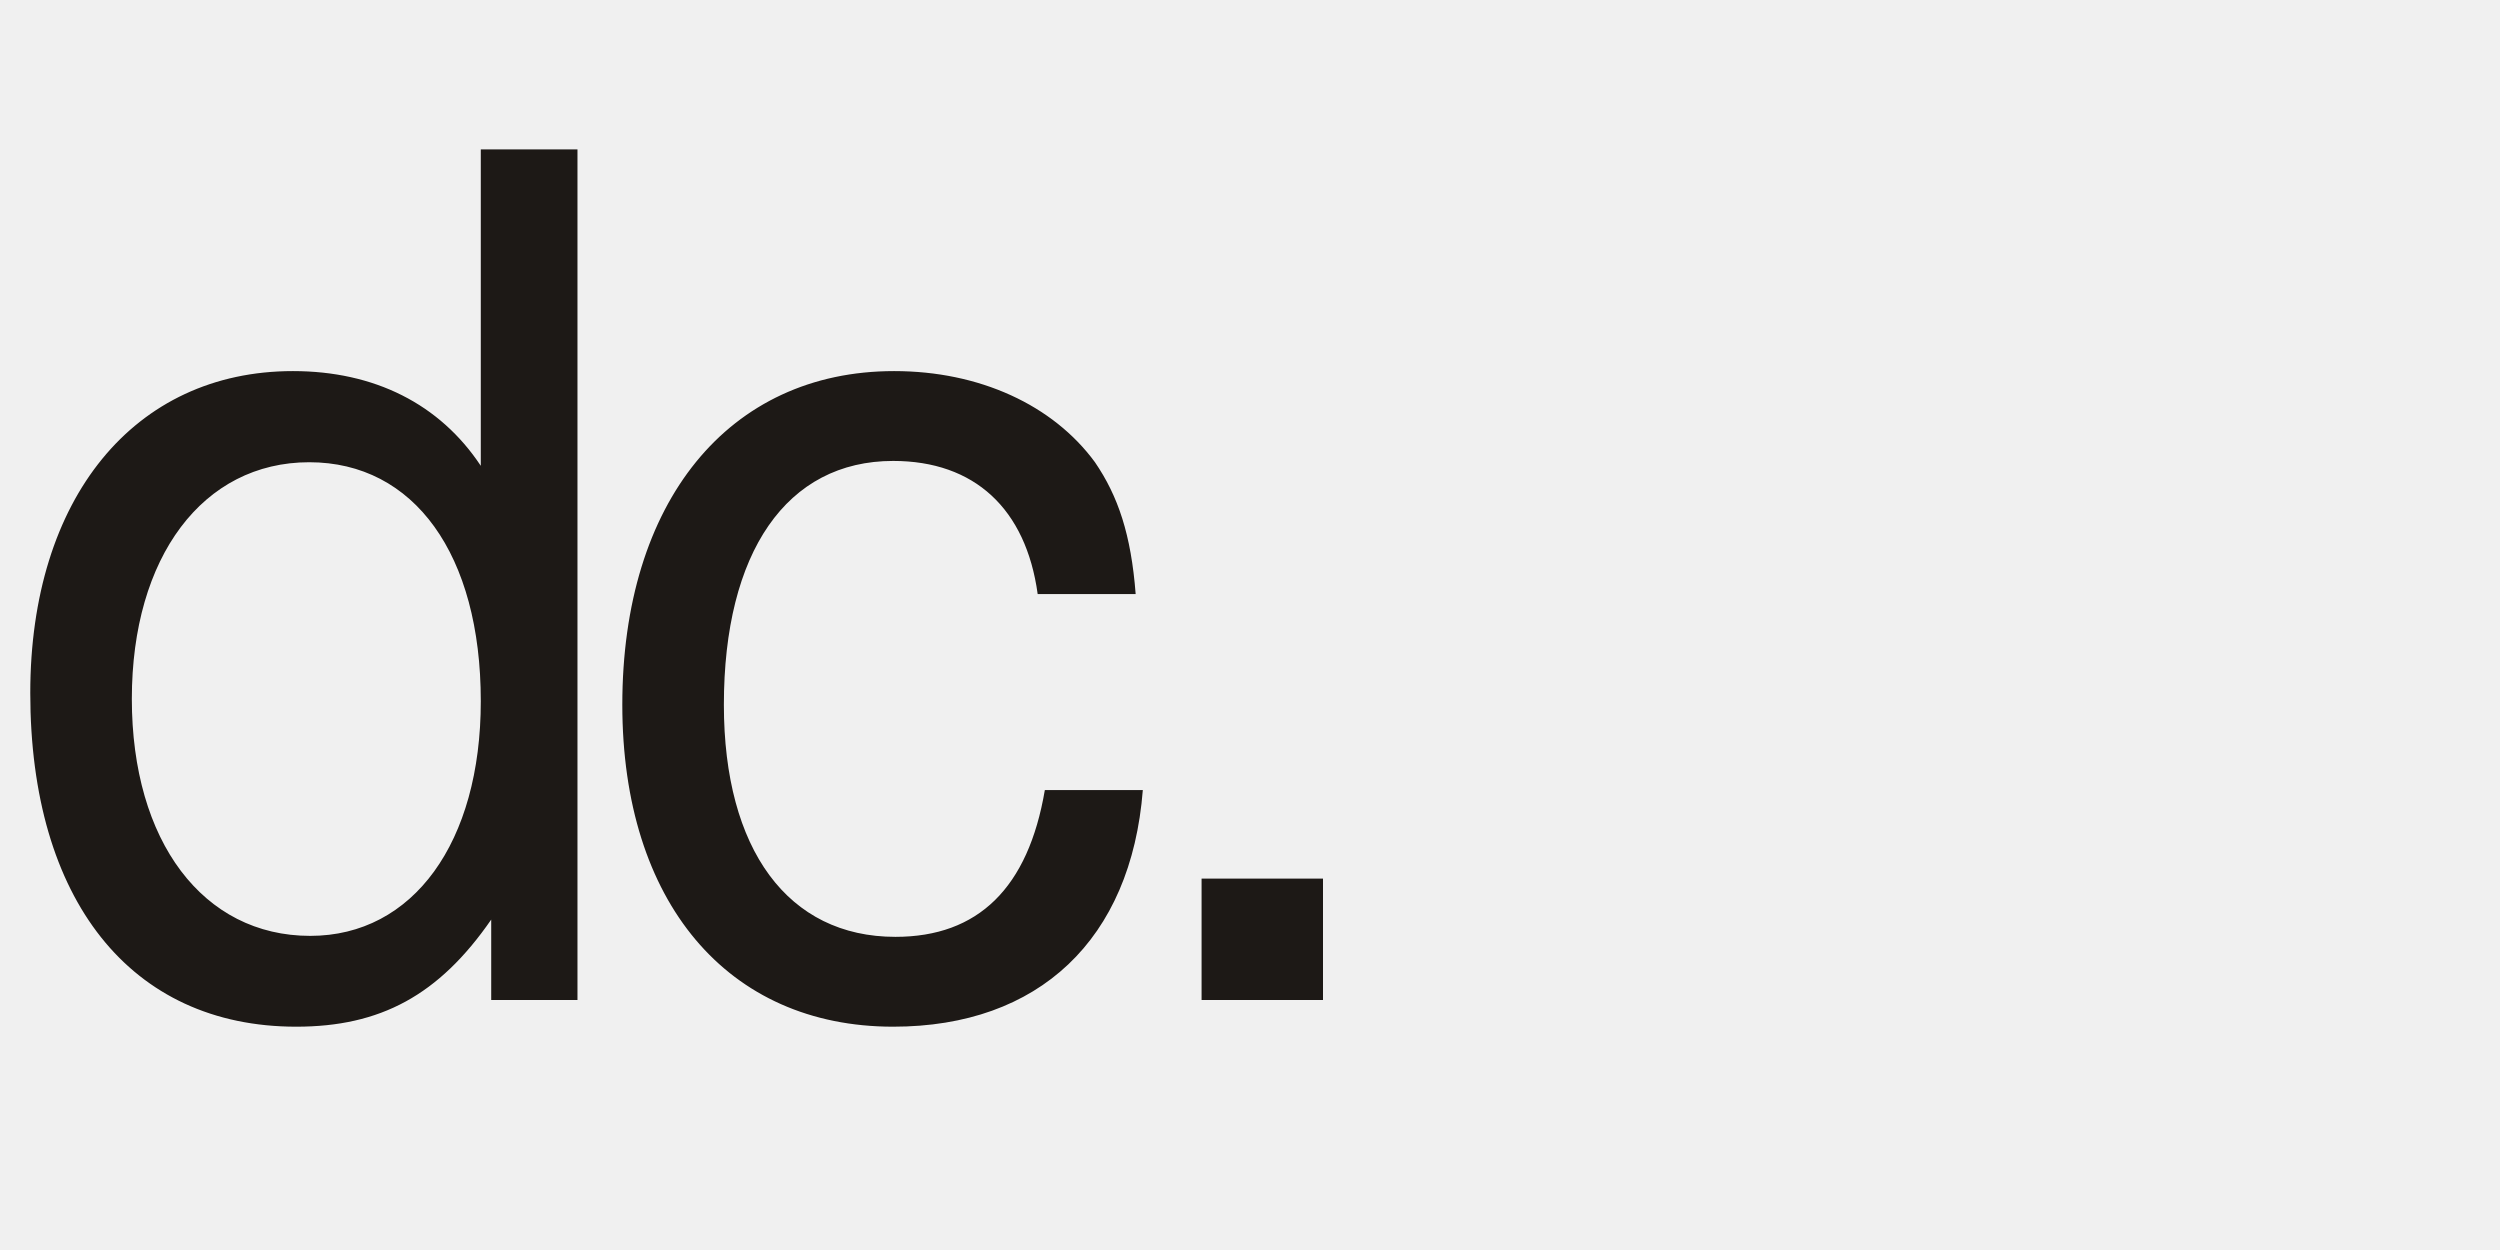
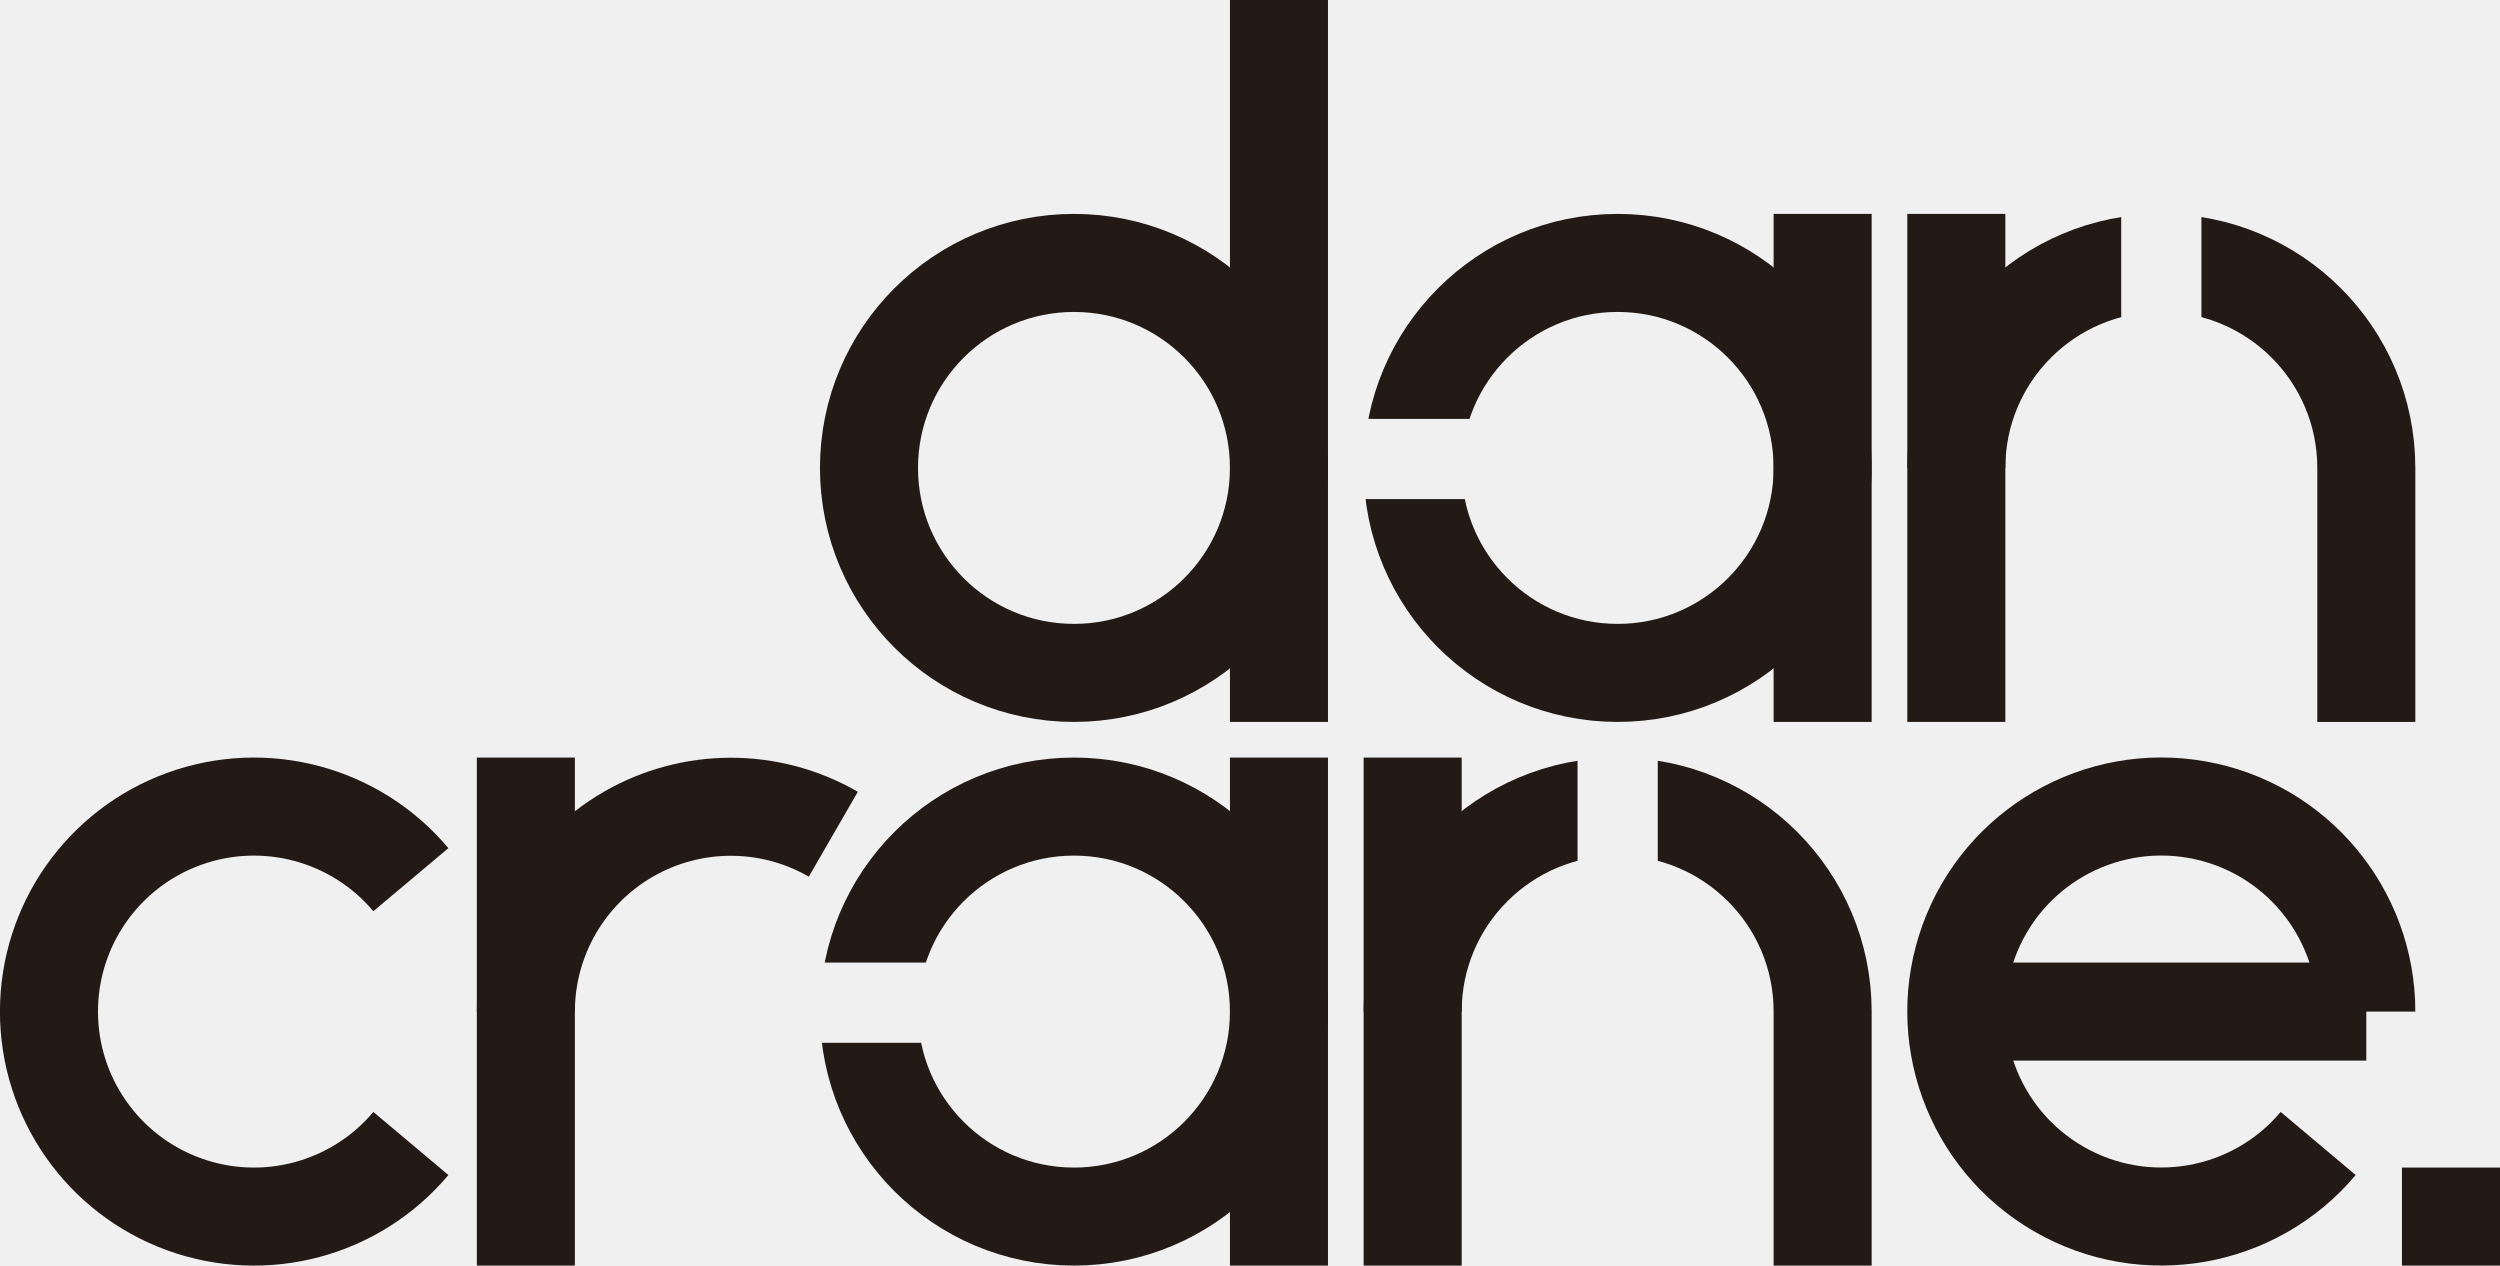
- <svg xmlns="http://www.w3.org/2000/svg" viewBox="0 0 120 60" role="img" aria-label="dc.">
-   <text x="0" y="48" font-family="Helvetica, Arial, sans-serif" font-size="56" letter-spacing="-3" fill="#1d1916">dc.</text>
+ <svg xmlns="http://www.w3.org/2000/svg" viewBox="38 -48 561 284" role="img" aria-label="dan crane.">
+   <defs>
+     <mask id="m" maskUnits="userSpaceOnUse" x="0" y="-60" width="700" height="320">
+       <rect x="0" y="-60" width="700" height="320" fill="#fff" />
+       <rect x="216" y="168" width="36" height="18" fill="#000" />
+       <rect x="392" y="120" width="18" height="34" fill="#000" />
+       <rect x="338" y="46" width="36" height="18" fill="#000" />
+       <rect x="514" y="-2" width="18" height="34" fill="#000" />
+     </mask>
+   </defs>
+   <g mask="url(#m)">
+     <g fill="none" stroke="#231a15" stroke-width="22" stroke-linecap="butt" stroke-linejoin="miter">
+       <g transform="translate(222 0)">
+         <circle cx="57" cy="57" r="46" />
+         <path d="M103 -48 V114" />
+       </g>
+       <g transform="translate(344 0)">
+         <circle cx="57" cy="57" r="46" />
+         <path d="M103 0 V114" />
+       </g>
+       <g transform="translate(466 0)">
+         <path d="M11 0 V114" />
+         <path d="M11 57 A46 46 0 0 1 103 57 V114" />
+       </g>
+       <g transform="translate(38 122)">
+         <path d="M92.2 27.4 A46 46 0 1 0 92.2 86.6" />
+       </g>
+       <g transform="translate(145 122)">
+         <path d="M11 0 V114" />
+         <path d="M11 57 A46 46 0 0 1 80 17.2" />
+       </g>
+       <g transform="translate(222 122)">
+         <circle cx="57" cy="57" r="46" />
+         <path d="M103 0 V114" />
+       </g>
+       <g transform="translate(344 122)">
+         <path d="M11 0 V114" />
+         <path d="M11 57 A46 46 0 0 1 103 57 V114" />
+       </g>
+       <g transform="translate(466 122)">
+         <path d="M103 57 A46 46 0 1 0 92.2 86.6" />
+         <path d="M11 57 H103" />
+       </g>
+     </g>
+   </g>
+   <rect x="577" y="214" width="22" height="22" fill="#231a15" />
</svg>
